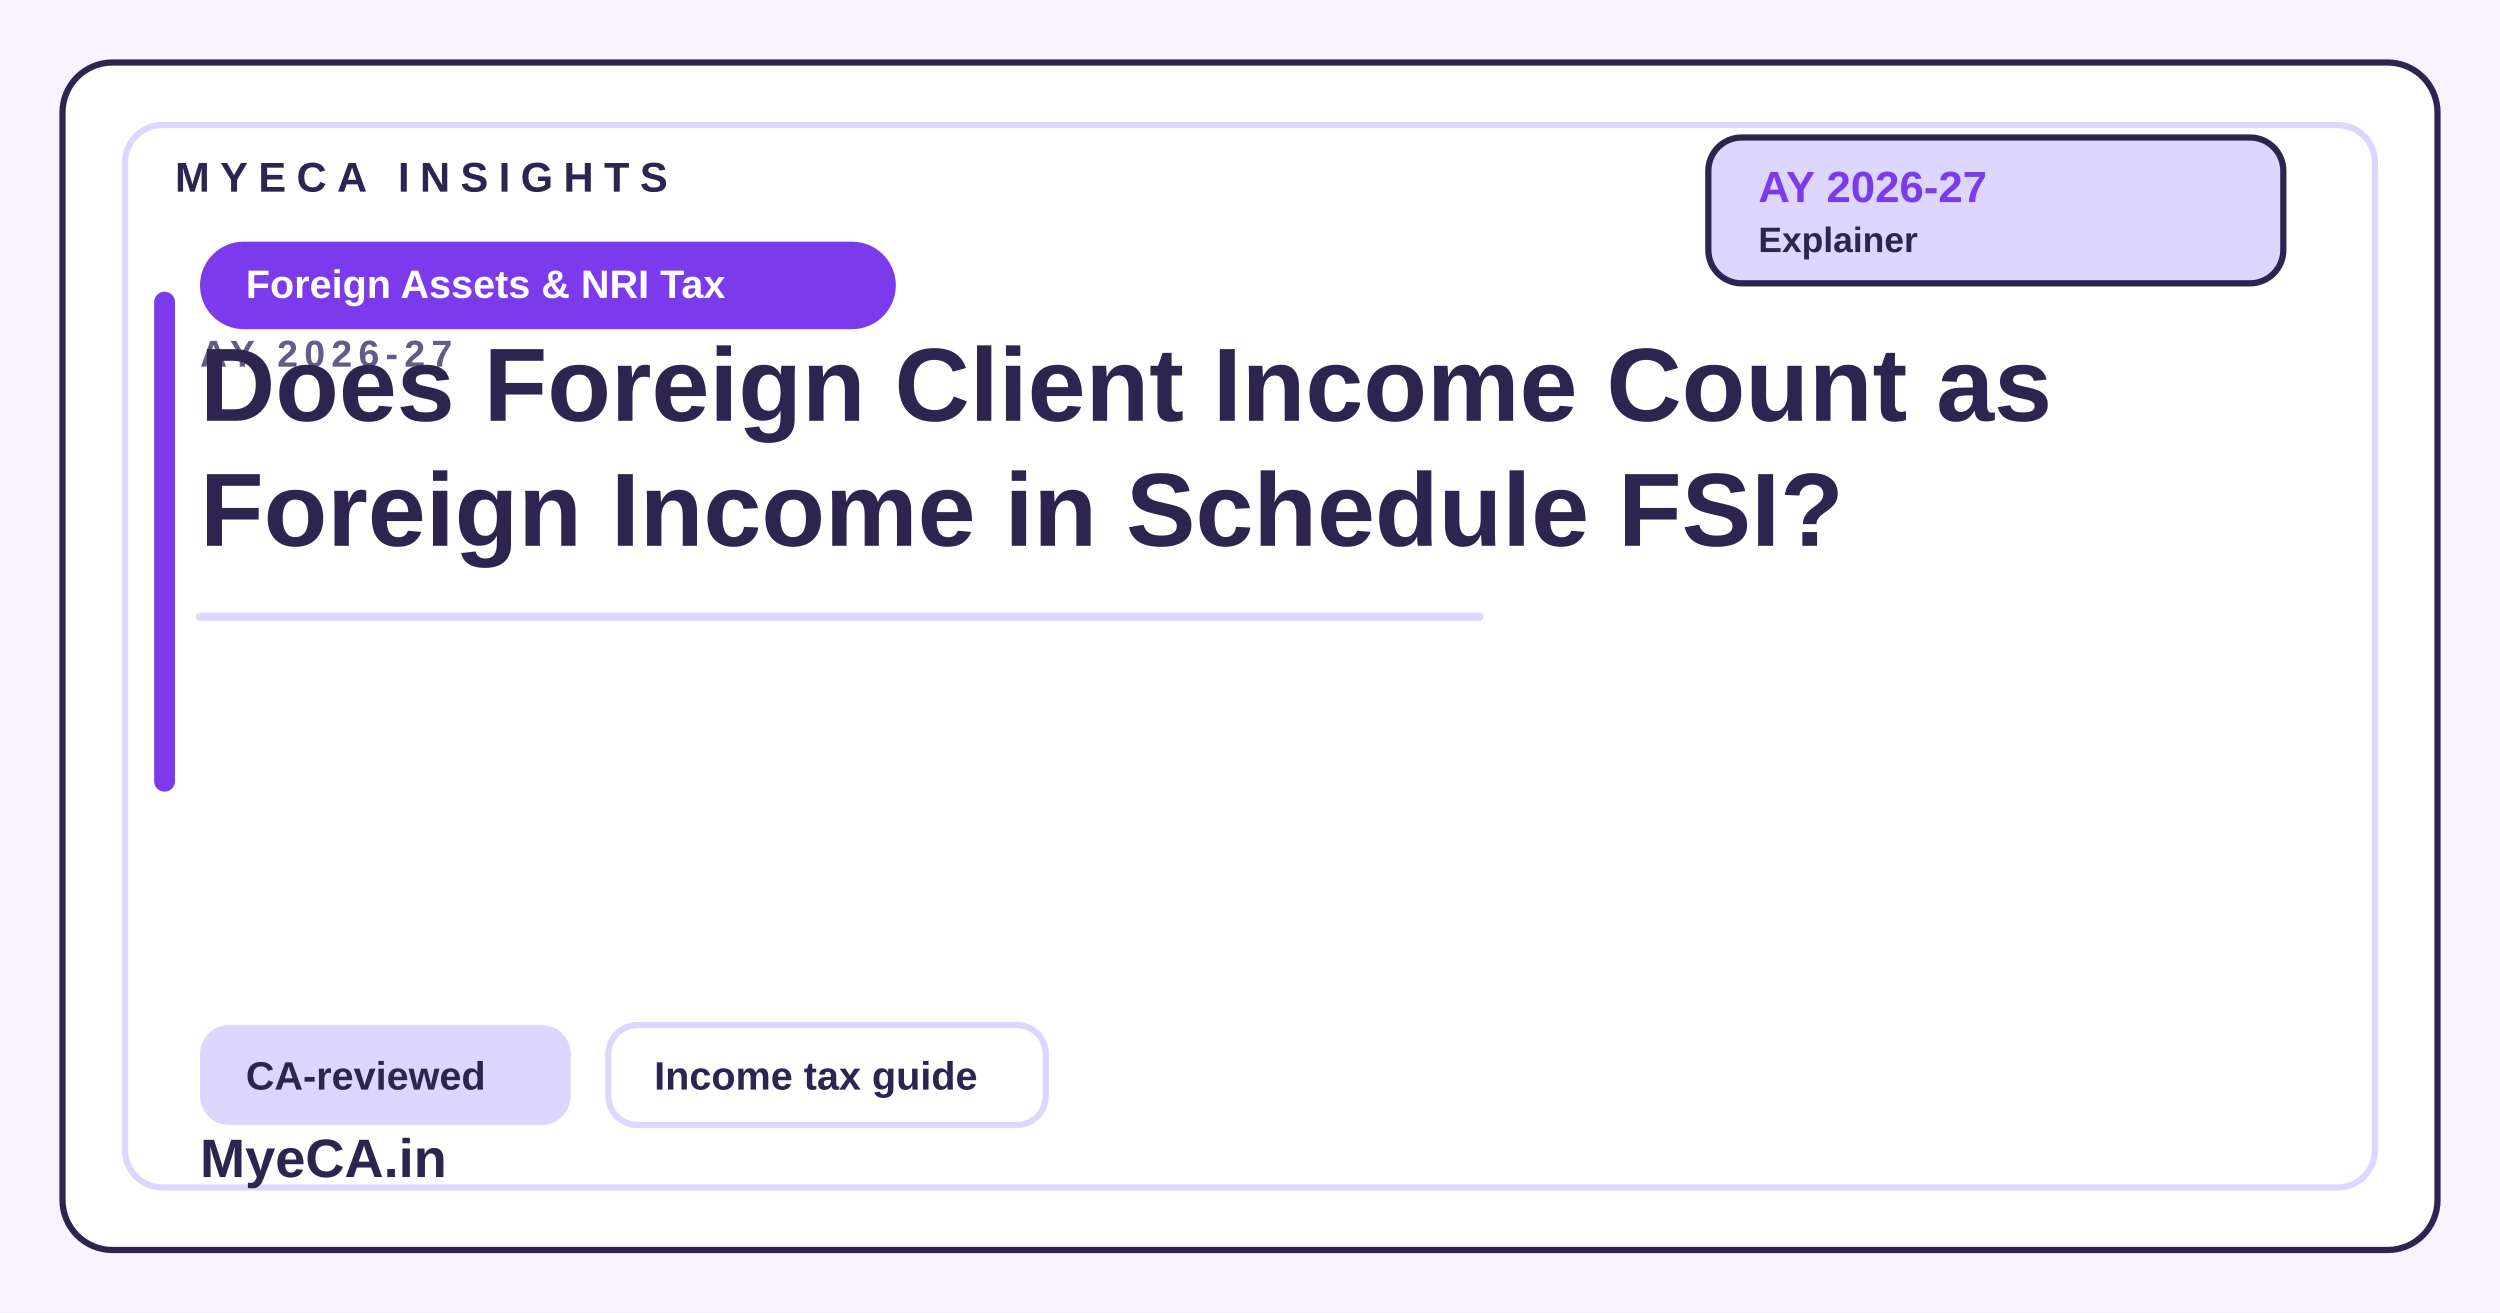
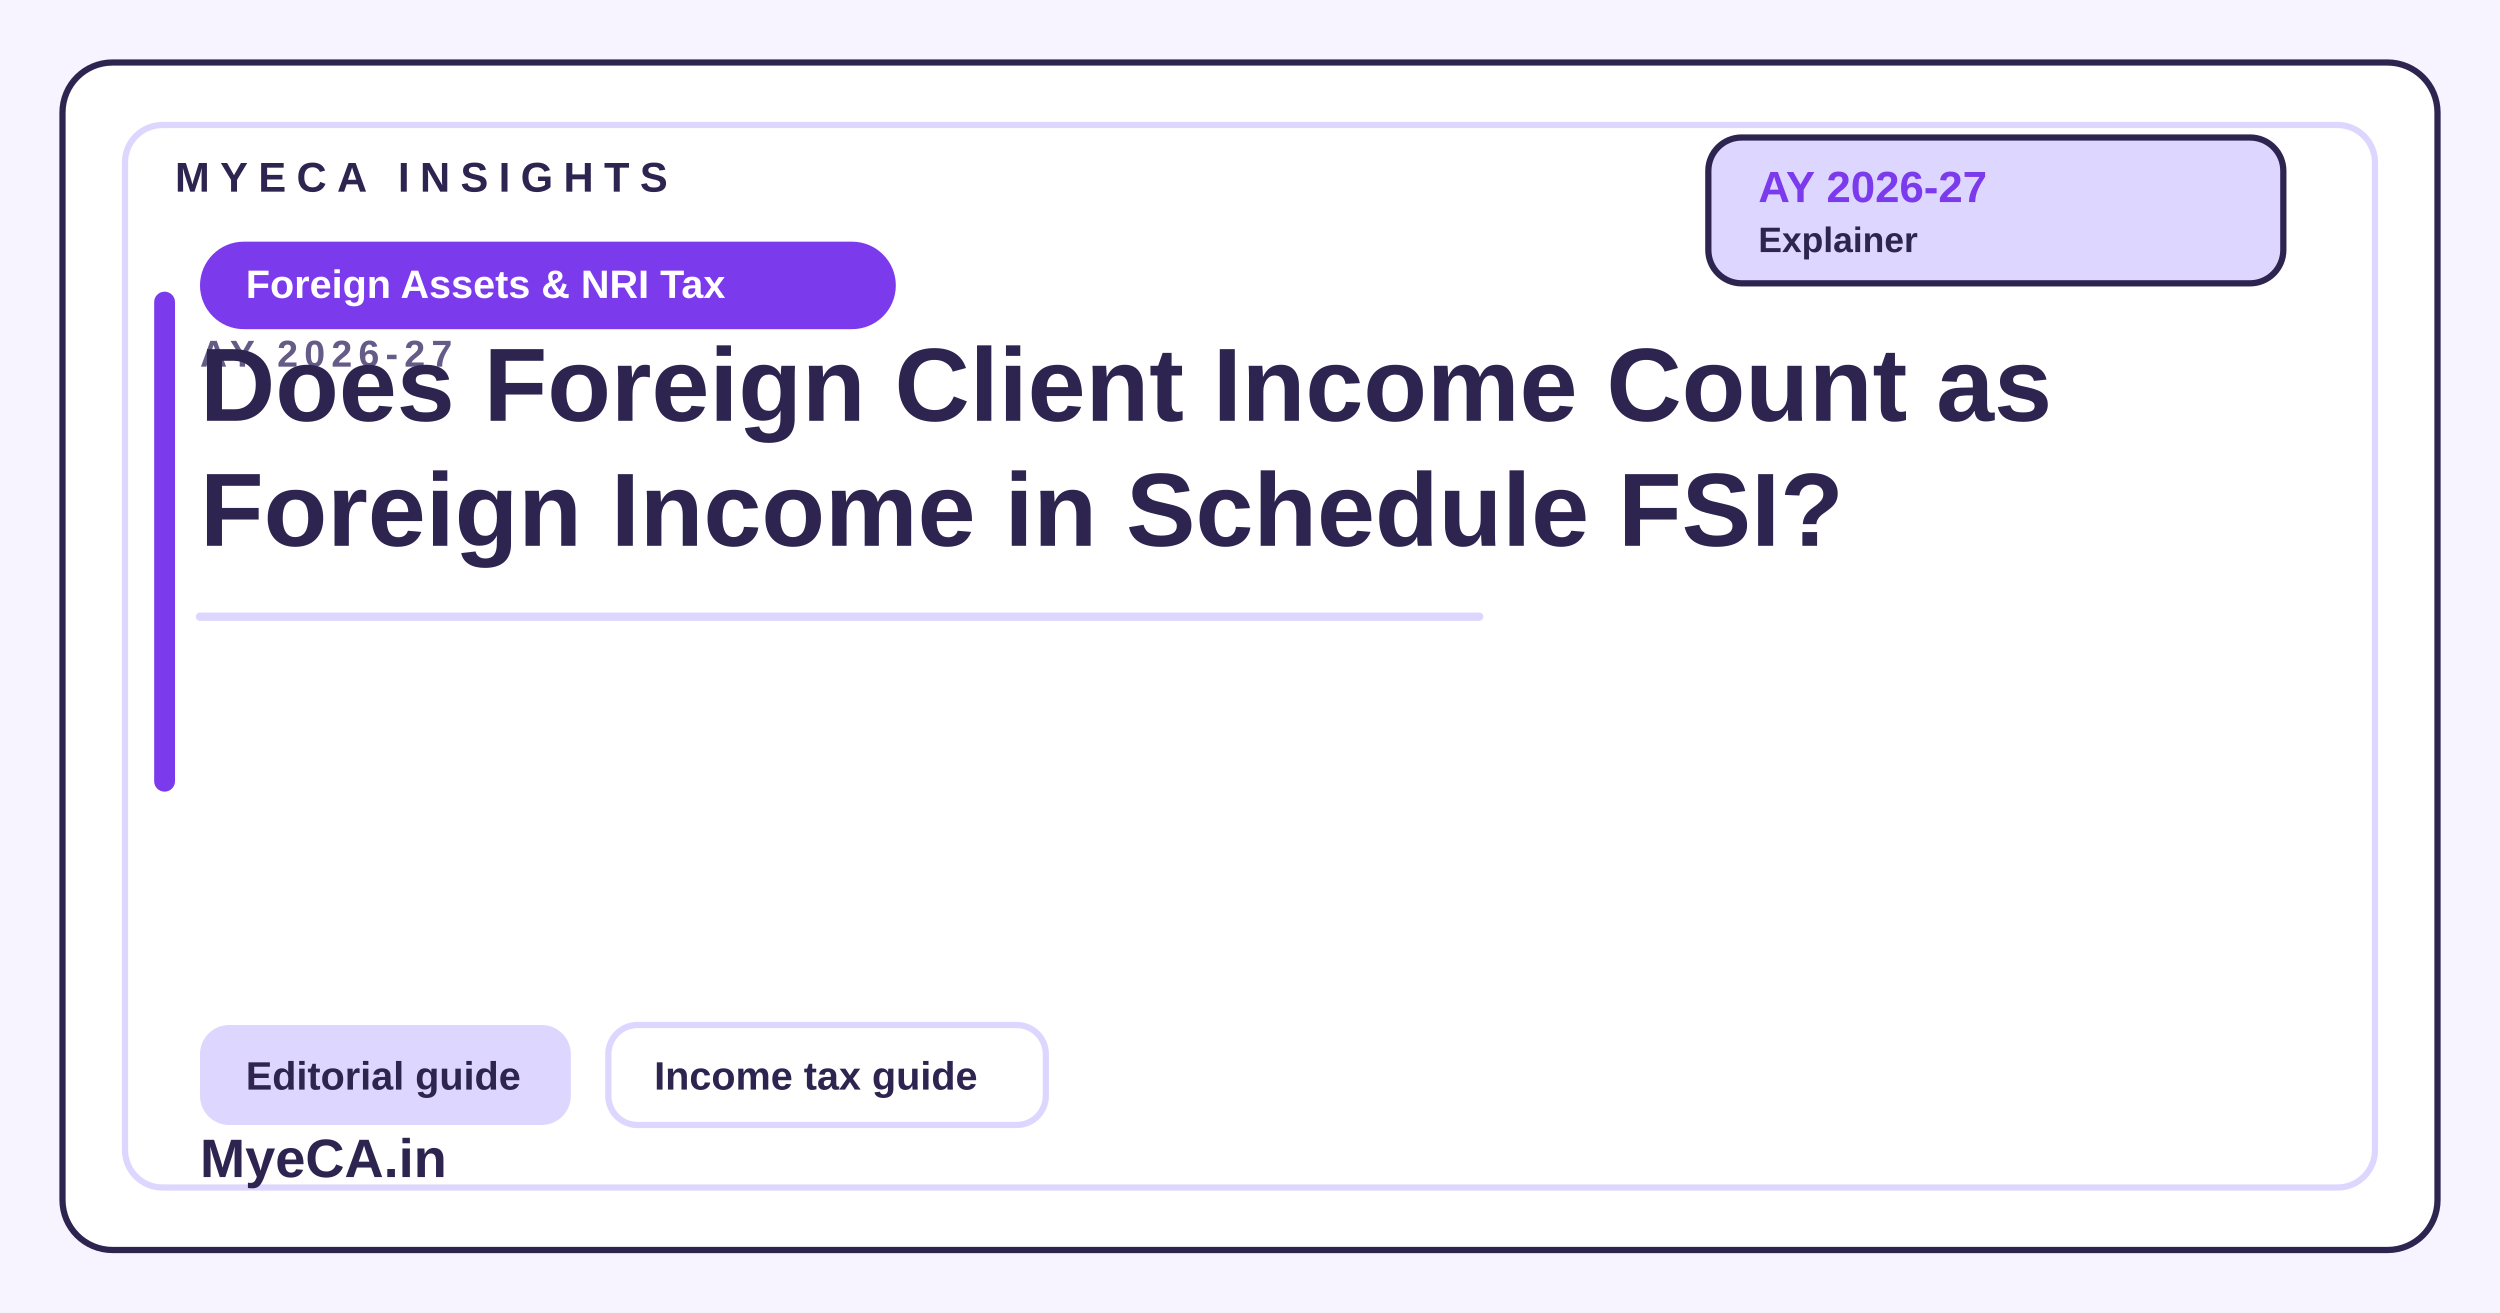
<svg xmlns="http://www.w3.org/2000/svg" width="1200" height="630" viewBox="0 0 1200 630" role="img" aria-labelledby="title desc">
  <rect width="1200" height="630" fill="#f7f4ff" />
  <rect x="30" y="30" width="1140" height="570" rx="24" fill="#ffffff" stroke="#2d2450" stroke-width="3" />
  <rect x="60" y="60" width="1080" height="510" rx="18" fill="none" stroke="#ddd6fe" stroke-width="3" />
  <rect x="74" y="140" width="10" height="240" rx="5" fill="#7c3aed" />
  <text x="84" y="92" font-family="Arial, Helvetica, sans-serif" font-size="20" font-weight="900" letter-spacing="5" fill="#2d2450">MYECA INSIGHTS</text>
  <g transform="translate(820 66)">
    <rect x="0" y="0" width="276" height="70" rx="16" fill="#ddd6fe" stroke="#2d2450" stroke-width="3" />
    <text x="24" y="31" font-family="Arial, Helvetica, sans-serif" font-size="21" font-weight="900" fill="#7c3aed">AY 2026-27</text>
    <text x="24" y="55" font-family="Arial, Helvetica, sans-serif" font-size="17" font-weight="800" fill="#2d2450">Explainer</text>
  </g>
  <rect x="96" y="116" width="334" height="42" rx="21" fill="#7c3aed" />
  <text x="118" y="143" font-family="Arial, Helvetica, sans-serif" font-size="19" font-weight="900" fill="#ffffff">Foreign Assets &amp; NRI Tax</text>
  <text x="96" y="176" font-family="Arial, Helvetica, sans-serif" font-size="18" font-weight="900" letter-spacing="3" fill="#655b87">AY 2026-27</text>
  <text x="96" y="202" font-family="Arial, Helvetica, sans-serif" font-size="50" font-weight="900" fill="#2d2450">Does Foreign Client Income Count as</text>
  <text x="96" y="262" font-family="Arial, Helvetica, sans-serif" font-size="50" font-weight="900" fill="#2d2450">Foreign Income in Schedule FSI?</text>
  <line x1="96" y1="296" x2="710" y2="296" stroke="#ddd6fe" stroke-width="4" stroke-linecap="round" />
  <g transform="translate(96 492)">
    <rect x="0" y="0" width="178" height="48" rx="14" fill="#ddd6fe" />
-     <text x="22" y="31" font-family="Arial, Helvetica, sans-serif" font-size="19" font-weight="900" fill="#2d2450">CA-reviewed</text>
+     <text x="22" y="31" font-family="Arial, Helvetica, sans-serif" font-size="19" font-weight="900" fill="#2d2450">Editorial guide</text>
  </g>
  <g transform="translate(292 492)">
    <rect x="0" y="0" width="210" height="48" rx="14" fill="#ffffff" stroke="#ddd6fe" stroke-width="3" />
    <text x="22" y="31" font-family="Arial, Helvetica, sans-serif" font-size="19" font-weight="900" fill="#2d2450">Income tax guide</text>
  </g>
  <text x="96" y="565" font-family="Arial, Helvetica, sans-serif" font-size="26" font-weight="900" fill="#2d2450">MyeCA.in</text>
</svg>
